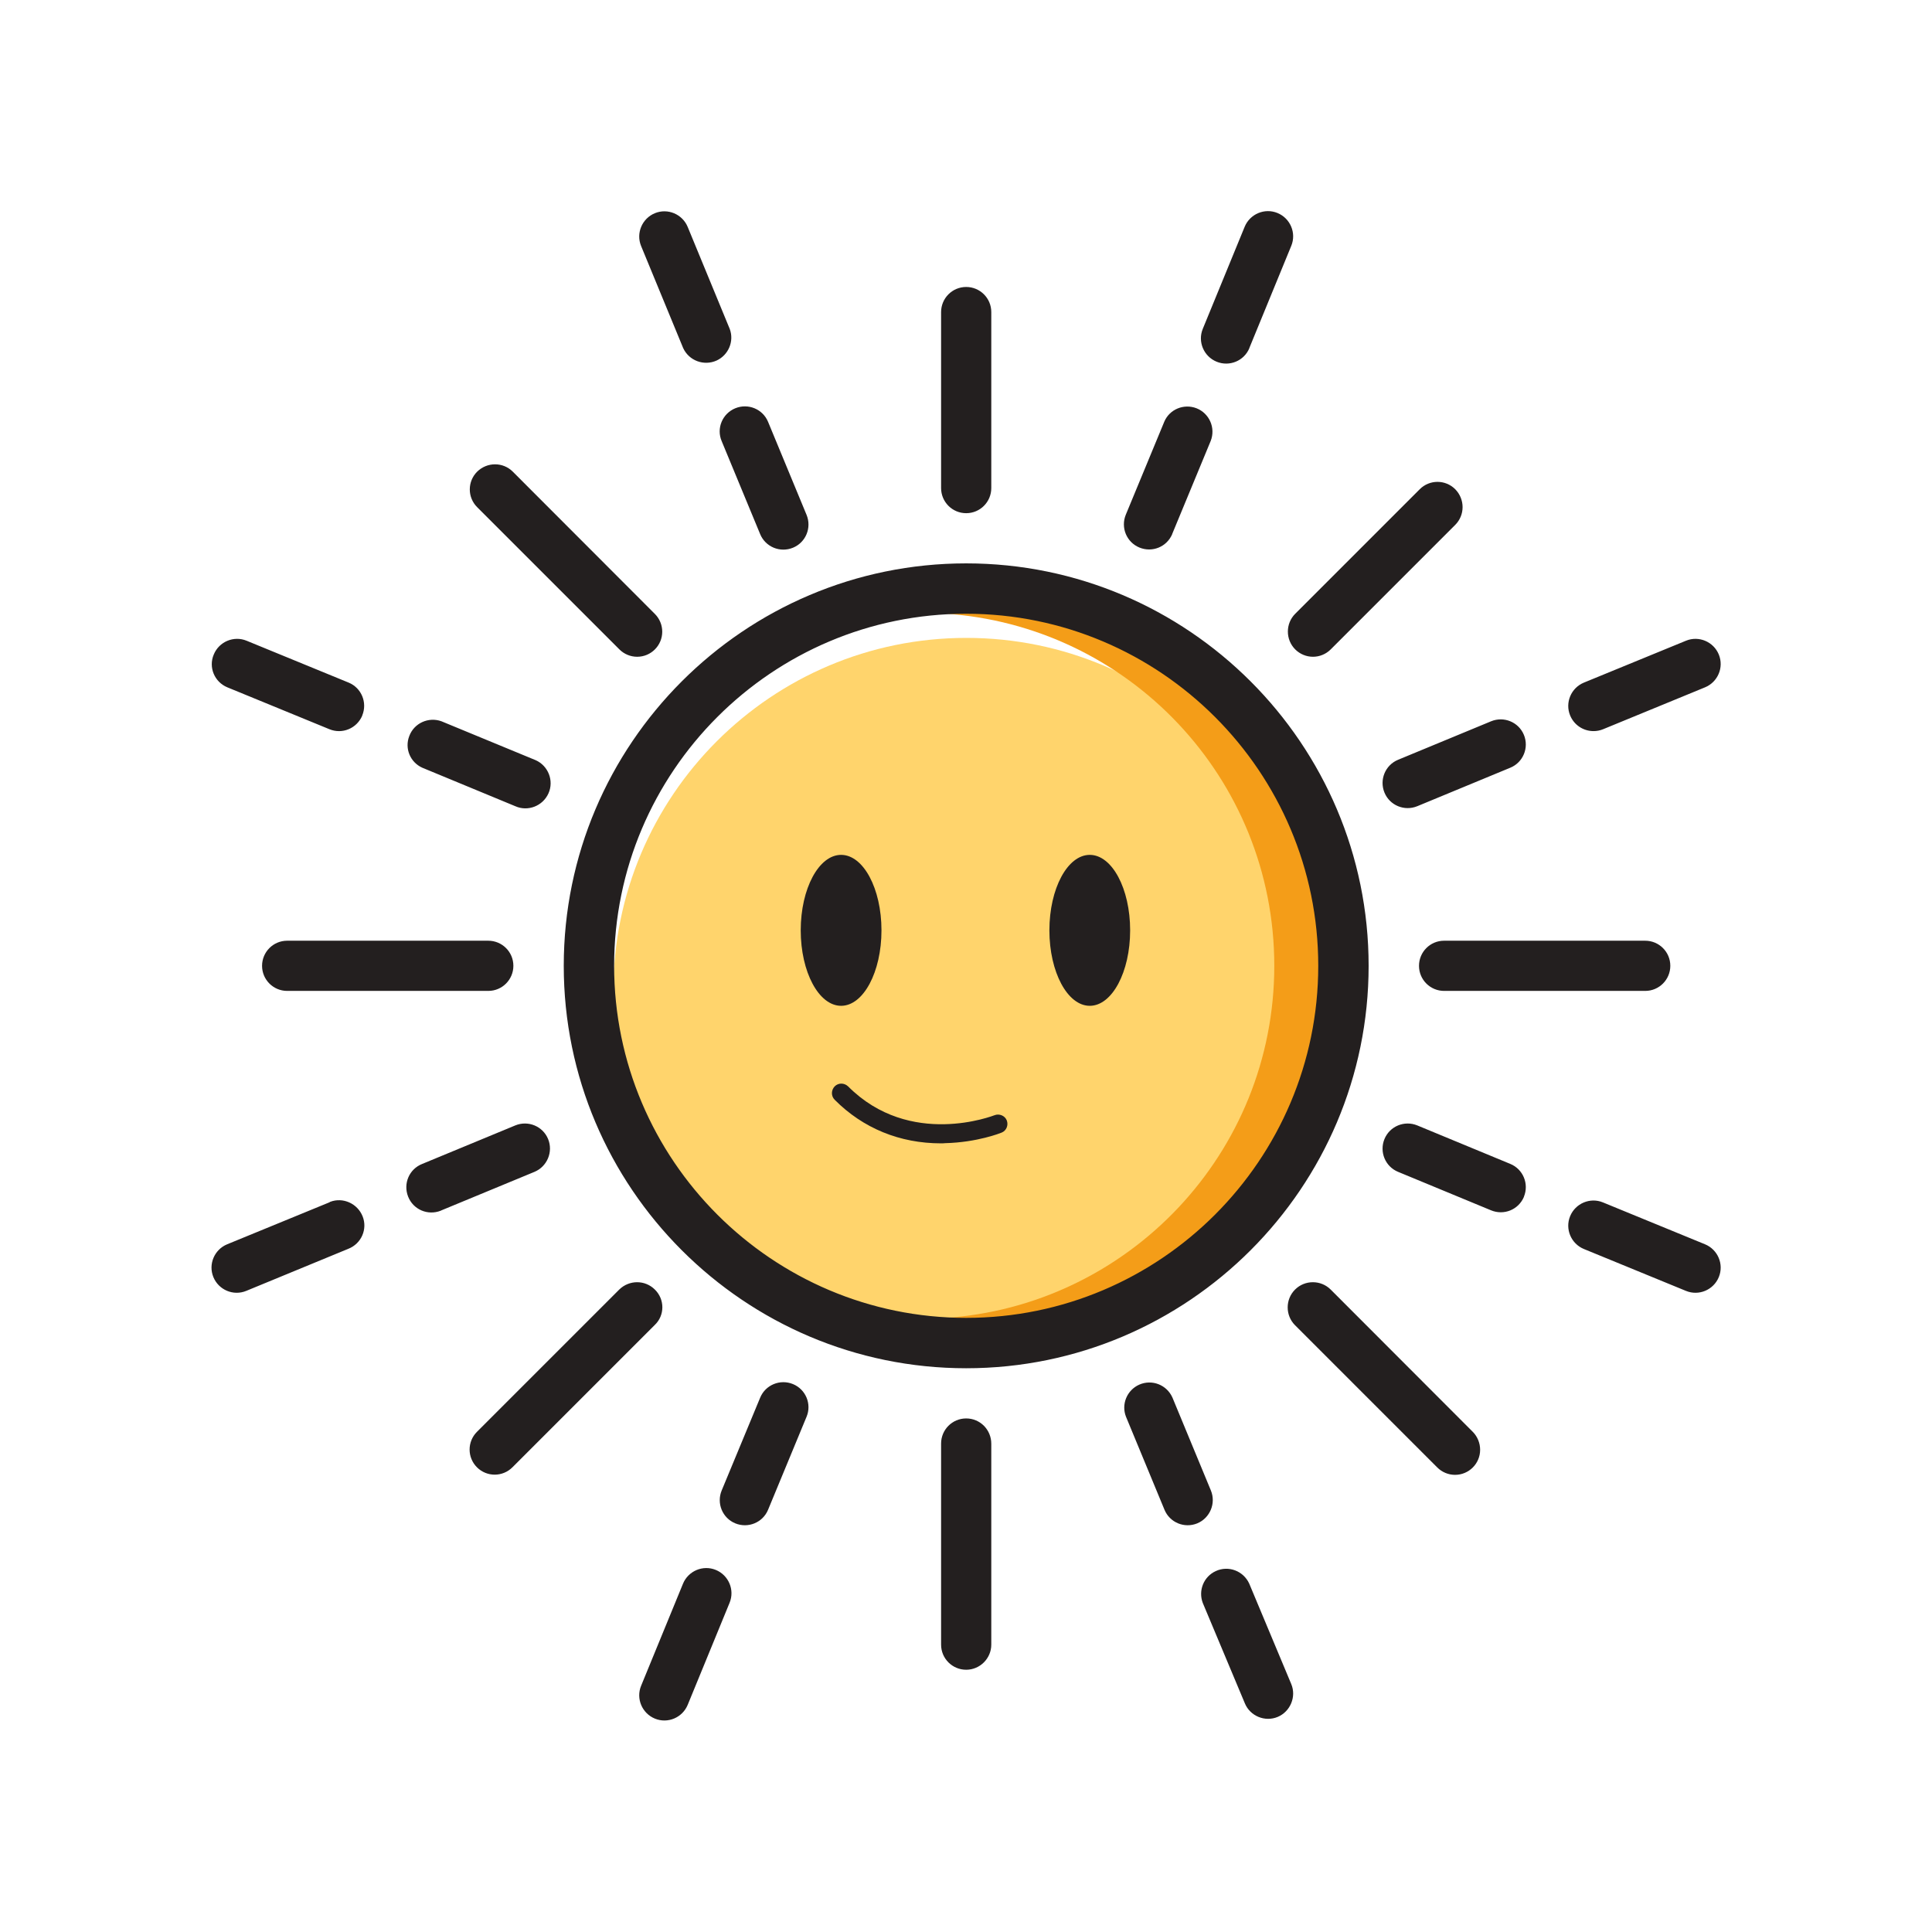
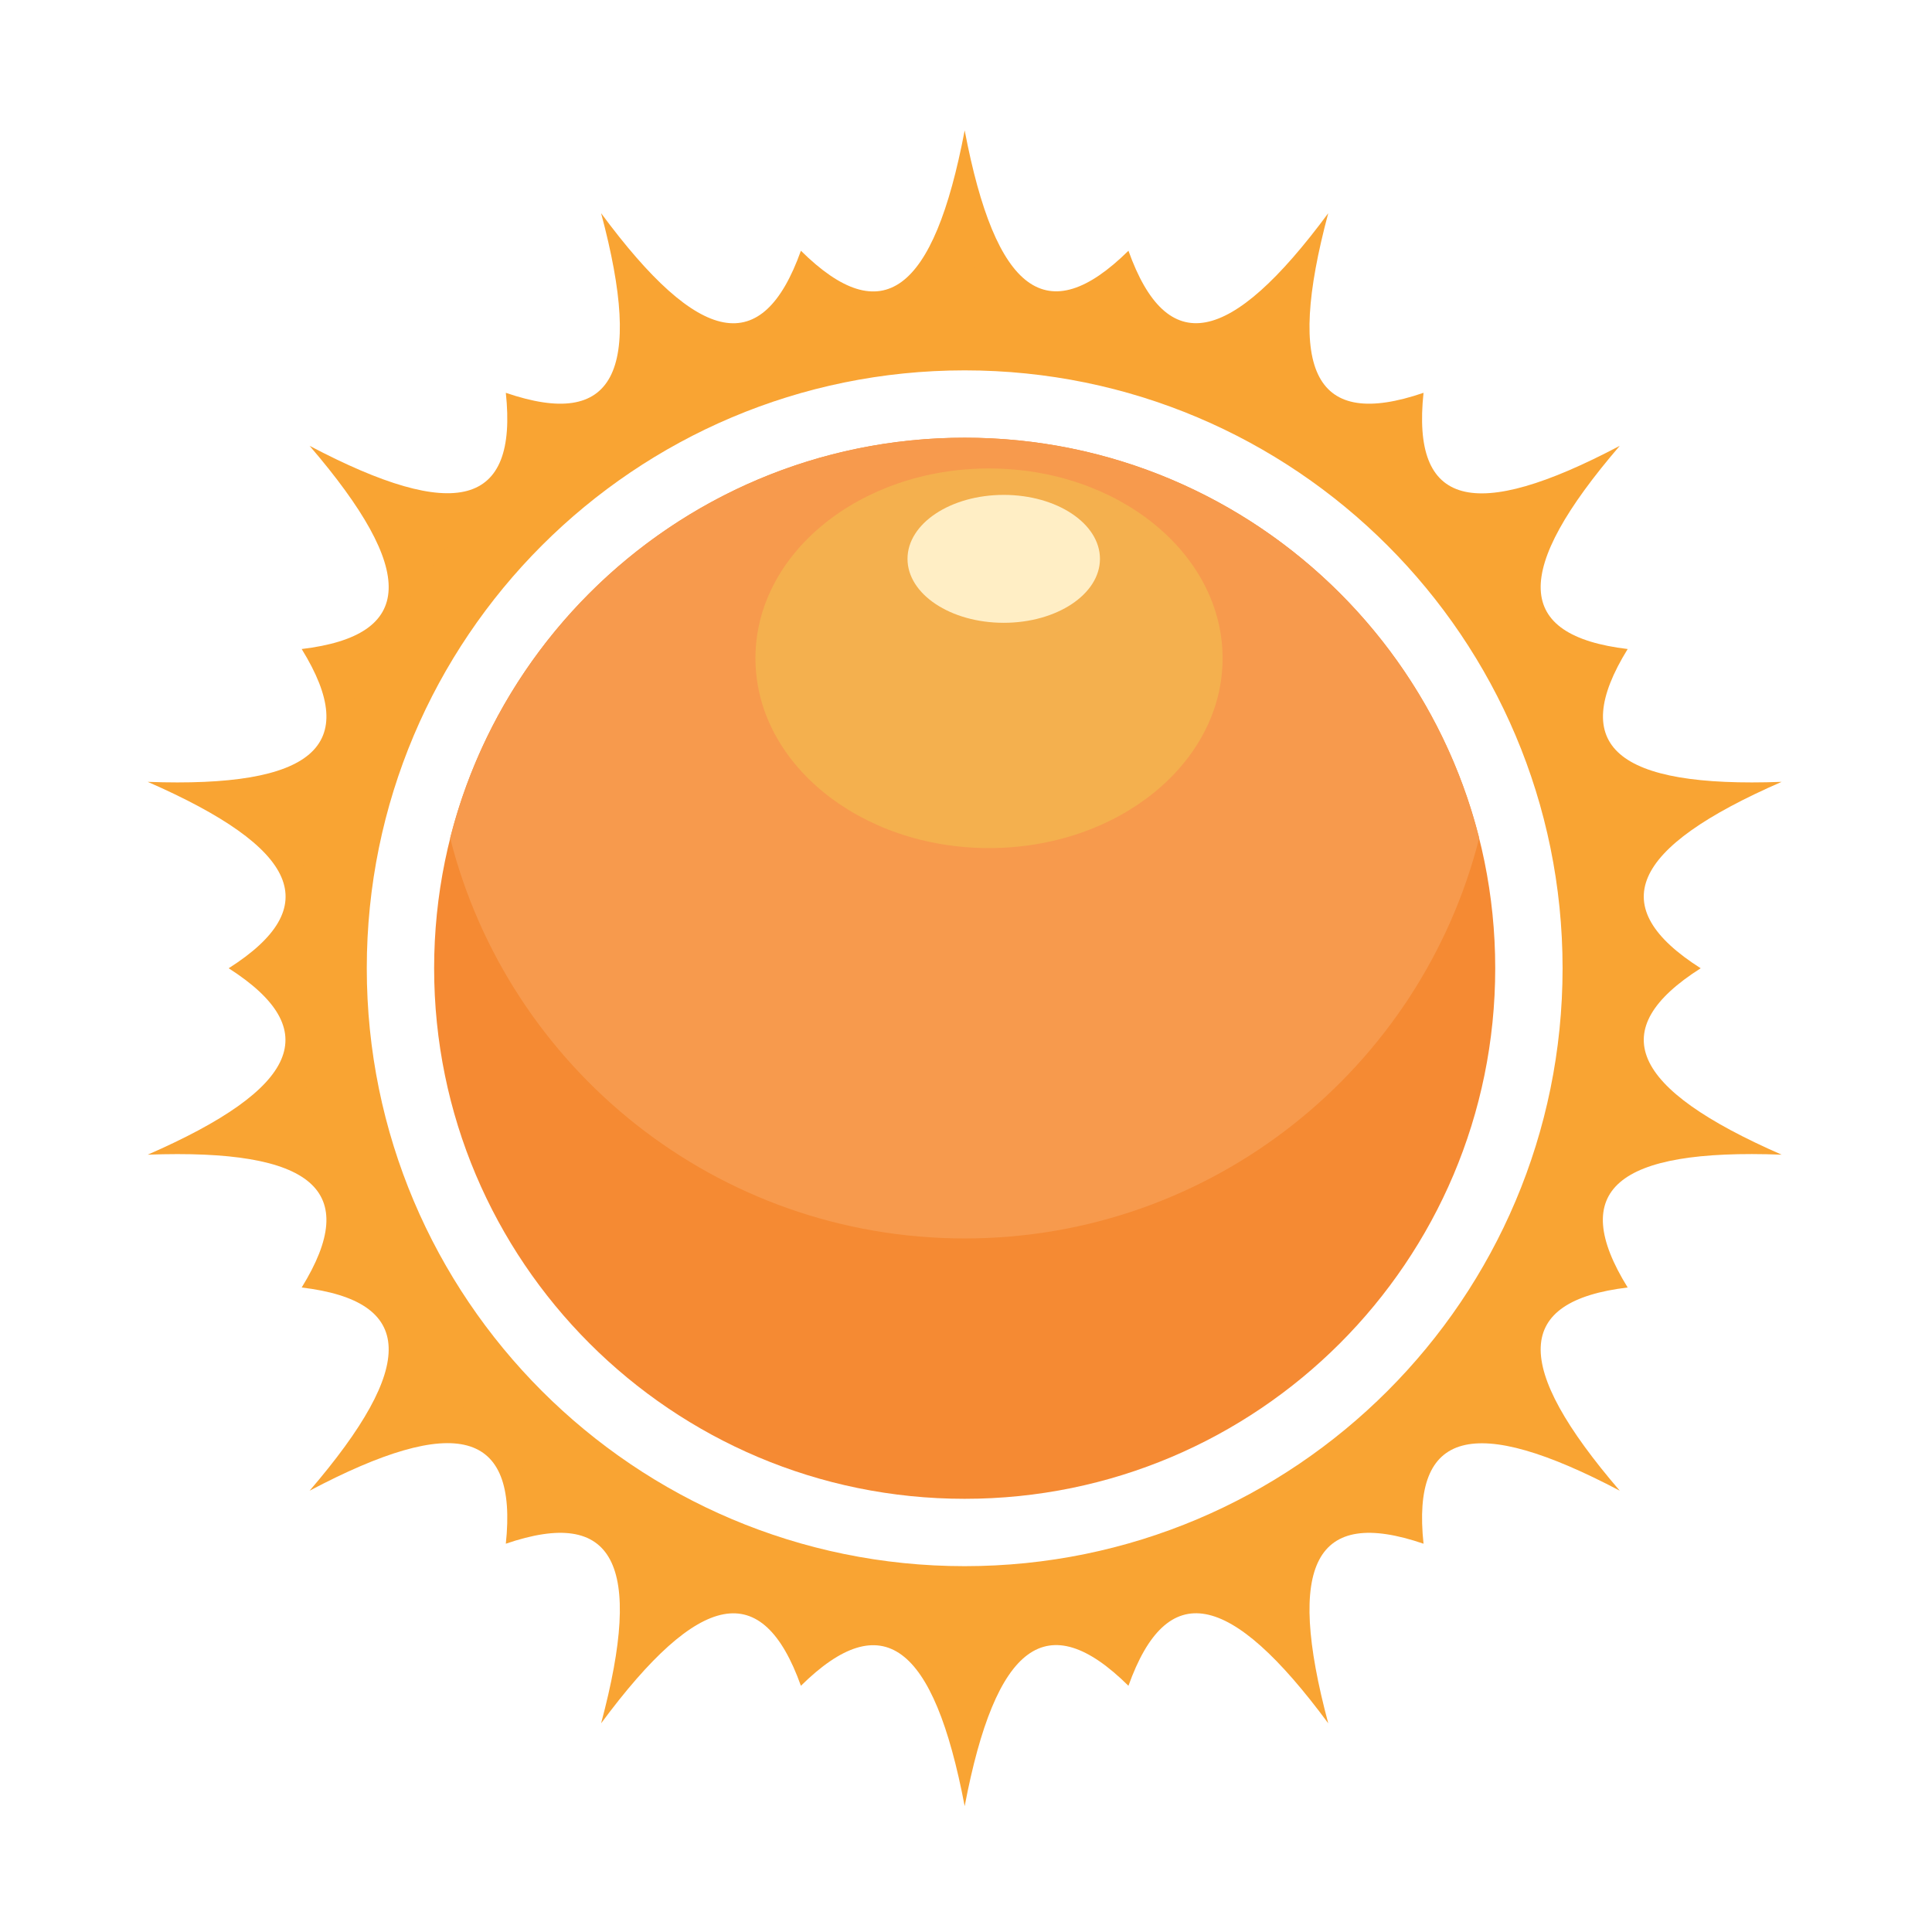
- <svg xmlns="http://www.w3.org/2000/svg" t="1734680362112" class="icon" viewBox="0 0 1024 1024" version="1.1" p-id="6933" width="200" height="200">
-   <path d="M512.2 525.2m-187.1 0a187.1 187.1 0 1 0 374.2 0 187.1 187.1 0 1 0-374.2 0Z" fill="#FFD46C" p-id="6934" />
-   <path d="M512.1 324.8c-4 0-8 0.2-11.9 0.4 97.8 6.1 175.2 87.3 175.2 186.7 0 99.3-77.4 180.5-175.2 186.7 3.9 0.3 7.9 0.4 11.9 0.4 103.3 0 187.1-83.8 187.1-187.1s-83.8-187.1-187.1-187.1z" fill="#F49D18" p-id="6935" />
-   <path d="M512.1 298.6c-117.6 0-213.3 95.7-213.3 213.3s95.7 213.3 213.3 213.3 213.3-95.7 213.3-213.3-95.7-213.3-213.3-213.3z m0 399.9c-102.9 0-186.6-83.7-186.6-186.6s83.7-186.6 186.6-186.6S698.7 409 698.7 511.9 615 698.5 512.1 698.5zM152.2 498.6c-7.4 0-13.3 6-13.3 13.3 0 7.4 6 13.3 13.3 13.3h106.6c7.4 0 13.3-6 13.3-13.3 0-7.4-6-13.3-13.3-13.3H152.2m613.2 0c-7.4 0-13.3 6-13.3 13.3 0 7.4 6 13.3 13.3 13.3H872c7.4 0 13.3-6 13.3-13.3 0-7.4-6-13.3-13.3-13.3H765.4M512.1 751.8c-7.4 0-13.3 6-13.3 13.3v106.6c0 7.4 6 13.3 13.3 13.3s13.3-6 13.3-13.3V765.2c0-7.4-5.9-13.4-13.3-13.4m0-479.8c7.4 0 13.3-6 13.3-13.3v-93.3c0-7.4-6-13.3-13.3-13.3-7.4 0-13.3 6-13.3 13.3v93.3c0 7.3 5.9 13.3 13.3 13.3m-183.8 72.2c2.5 2.5 5.9 3.9 9.4 3.9 7.4 0 13.3-6 13.3-13.3 0-3.5-1.4-6.9-3.9-9.4L271.8 250c-5.2-5.2-13.6-5.2-18.9 0-5.2 5.2-5.2 13.6 0 18.8l75.4 75.4m377 339.3c-5.2-5.2-13.7-5.2-18.9 0s-5.2 13.7 0 18.9l75.4 75.4c2.5 2.5 5.9 3.9 9.4 3.9 7.3 0 13.3-5.9 13.3-13.3 0-3.5-1.4-7-3.9-9.5l-75.3-75.4m-358.2 0c-5.2-5.2-13.6-5.2-18.9 0l-75.4 75.4c-5.2 5.2-5.2 13.6 0 18.8 5.2 5.2 13.6 5.2 18.8 0l75.4-75.4c5.4-5.1 5.4-13.6 0.1-18.8m339.4-339.3c2.5 2.5 5.9 3.9 9.4 3.9s6.9-1.4 9.4-3.9l66-66c5.2-5.2 5.2-13.6 0-18.9-5.2-5.2-13.6-5.2-18.8 0l-66 66c-5.2 5.2-5.2 13.7 0 18.9m47.3 75.9c2.8 6.8 10.6 10 17.4 7.2l49.3-20.4c6.8-2.8 10-10.6 7.2-17.4s-10.6-10-17.4-7.2L741 402.7c-6.8 2.8-10 10.6-7.2 17.4m110.8-32.6c1.7 0 3.4-0.3 5.1-1l54-22.2c6.8-2.8 10.1-10.6 7.3-17.4s-10.6-10.1-17.4-7.3l-54.1 22.2c-6.8 2.8-10.1 10.6-7.3 17.4 2.1 5.1 7 8.3 12.4 8.3m-240.7-97.3c6.8 2.8 14.5-0.3 17.4-7.1v-0.1l20.4-49.3c2.7-6.9-0.7-14.6-7.5-17.3-6.7-2.6-14.3 0.5-17.1 7.1l-20.4 49.3c-2.8 6.8 0.4 14.6 7.2 17.4m40.9-98.5c6.8 2.8 14.6-0.4 17.4-7.2v-0.1l22.2-54.1c2.8-6.8-0.5-14.6-7.3-17.4s-14.6 0.5-17.4 7.3l-22.2 54.1c-2.8 6.8 0.5 14.6 7.3 17.4m-262.3 42.1l20.4 49.3c2.8 6.8 10.6 10 17.4 7.2 6.8-2.8 10-10.6 7.2-17.4l-20.4-49.3c-2.8-6.8-10.6-10-17.4-7.2-6.8 2.8-10.1 10.6-7.2 17.4m-20.4-49.3c3.1 6.7 11 9.6 17.7 6.6 6.3-2.9 9.4-10.2 7-16.7l-22.3-54.1c-2.8-6.8-10.6-10.1-17.4-7.3-6.8 2.8-10.1 10.6-7.3 17.4l22.3 54.1M223.8 406.9l49.3 20.4c6.7 3 14.6-0.1 17.6-6.8s-0.1-14.6-6.8-17.6c-0.2-0.1-0.4-0.1-0.5-0.2L234 382.3c-6.9-2.5-14.6 1-17.1 7.9-2.5 6.5 0.5 13.8 6.9 16.7m-103.3-42.6l54.1 22.2c6.8 2.8 14.5-0.4 17.4-7.2v-0.1c2.8-6.8-0.4-14.6-7.2-17.4l-54.1-22.2c-6.8-2.8-14.6 0.5-17.4 7.3-2.9 6.8 0.4 14.6 7.2 17.4m170 239.4c-2.8-6.8-10.6-10-17.4-7.2l-49.3 20.4c-6.9 2.7-10.2 10.4-7.5 17.3s10.4 10.2 17.3 7.5c0.1-0.1 0.3-0.1 0.4-0.2l49.3-20.4c6.7-2.8 10-10.6 7.2-17.4m-116 33.6l-54.1 22.2c-6.8 2.8-10.1 10.6-7.3 17.4 2.8 6.8 10.6 10.1 17.4 7.3l54.1-22.3c6.9-2.7 10.3-10.4 7.6-17.2s-10.4-10.3-17.2-7.7c-0.1 0.1-0.3 0.2-0.5 0.3m245.8 96.3c-6.8-2.8-14.6 0.4-17.4 7.2L382.5 790c-2.8 6.8 0.4 14.6 7.2 17.4s14.6-0.4 17.4-7.2l20.4-49.3c2.8-6.7-0.4-14.5-7.2-17.3m-40.9 98.5c-6.8-2.8-14.6 0.5-17.4 7.3l-22.2 54.1c-2.8 6.8 0.5 14.6 7.3 17.4 6.8 2.8 14.6-0.5 17.4-7.3l22.2-54.1c2.8-6.8-0.5-14.6-7.3-17.4M641.8 790l-20.4-49.3c-3-6.7-10.8-9.8-17.6-6.8-6.5 2.9-9.6 10.4-7 17l20.4 49.3c2.8 6.8 10.6 10 17.4 7.2 6.7-2.8 10-10.6 7.2-17.4m20.3 49.3c-3.1-6.7-11-9.7-17.7-6.6-6.4 2.9-9.4 10.3-6.9 16.9l22.3 53.2c2.8 6.8 10.7 10 17.4 7.2s10-10.7 7.2-17.4l-22.3-53.3m138.4-222.4l-49.3-20.4c-6.8-2.8-14.6 0.4-17.4 7.2-2.8 6.8 0.4 14.6 7.2 17.4l49.3 20.4c6.8 2.8 14.5-0.3 17.4-7.1v-0.1c2.8-6.8-0.4-14.6-7.2-17.4m103.2 42.6l-54.1-22.2c-6.8-2.8-14.6 0.5-17.4 7.3s0.5 14.6 7.3 17.4l54.1 22.2c6.8 2.8 14.6-0.5 17.4-7.3 2.8-6.8-0.5-14.6-7.3-17.4" fill="#231F1F" p-id="6936" />
-   <path d="M556.2 493.1a21.4 40 0 1 0 42.8 0 21.4 40 0 1 0-42.8 0Z" fill="#231F1F" p-id="6937" />
-   <path d="M424.4 493.1a21.4 40 0 1 0 42.8 0 21.4 40 0 1 0-42.8 0Z" fill="#231F1F" p-id="6938" />
-   <path d="M498.8 606c-21.9 0-41.4-8-56.4-23.1-2-2-1.9-5.1 0-7.1 2-2 5.1-1.9 7.1 0 32.9 33 77.2 15.4 77.6 15.3 2.5-1 5.5 0.2 6.5 2.7 1 2.6-0.2 5.5-2.7 6.5-0.5 0.2-12.9 5.2-30 5.6-0.7 0.1-1.4 0.1-2.1 0.1z" fill="#231F1F" p-id="6939" />
+ <svg xmlns="http://www.w3.org/2000/svg" t="1734714505613" class="icon" viewBox="0 0 1024 1024" version="1.1" p-id="2373" width="256" height="256">
+   <path d="M944.3 414.4c-87.7 3.2-113.4-18.9-81.6-70.4-60.1-7.2-61.4-41.1-4.2-107.7-77.7 41-110.4 32.2-104-28.1-57.3 19.6-73.2-10.4-50.5-95.2-52.2 70.6-85.5 76.9-105.9 19.9-43.1 42.5-70.4 22.4-86.8-63.8-16.4 86.3-43.7 106.4-86.8 63.8-20.4 57-53.7 50.8-105.9-19.9 22.7 84.8 6.8 114.8-50.5 95.2 6.4 60.2-26.4 69-104 28.1 57.2 66.6 55.9 100.5-4.2 107.7 31.8 51.5 6.2 73.6-81.6 70.4 80.5 35.2 94 66.3 42.9 98.8 51 32.6 37.5 63.7-42.9 98.8 87.8-3.2 113.4 18.9 81.6 70.4 60.1 7.2 61.4 41.1 4.2 107.7 77.6-41 110.4-32.2 104 28.1 57.3-19.6 73.2 10.4 50.5 95.2 52.2-70.6 85.5-76.9 105.9-19.9 43.1-42.5 70.4-22.4 86.8 63.8 16.4-86.3 43.7-106.4 86.8-63.8 20.4-57 53.7-50.8 105.9 19.9-22.7-84.8-6.8-114.8 50.5-95.2-6.4-60.2 26.4-69 104-28.1-57.2-66.6-55.9-100.5 4.2-107.7-31.9-51.5-6.2-73.7 81.6-70.4-80.5-35.2-94-66.3-42.9-98.8-51.1-32.5-37.6-63.7 42.9-98.8z m-433 458.2c-172.2-47-312.4-187.1-359.4-359.4 47-172.2 187.2-312.4 359.4-359.4 172.2 47 312.4 187.2 359.4 359.4-47.1 172.3-187.2 312.4-359.4 359.4z" fill="#F9A433" p-id="2374" />
+   <path d="M878.9 513.3c0-4-13.4-29.7-13.5-33.7-0.8-22.1-3.6-22-8.2-42.9 1-1 1.8-2 2.8-2.9-1.3-0.4-2.6-1-3.8-1.4-11.8-50.3-34.5-97.3-66.5-137.8 0.5-1.4 0.9-2.8 1.4-4.1-1.4 0.2-2.9 0.3-4.3 0.4-32.5-40.1-73.3-72.7-119.6-95.5-0.2-1.4-0.4-2.7-0.5-4.1-1.1 0.8-2.4 1.4-3.5 2.1-45.3-21.6-71.9-33.8-125.3-34.1-0.7-1.2-25.6-20.5-26.3-21.7-0.7 1.2-28.9 20.6-29.6 21.7-53.4 0.3-76.6 12.5-122 34.1-1.2-0.7-2.4-1.4-3.5-2.1-0.1 1.4-0.4 2.7-0.5 4.1-46.3 22.8-87 55.4-119.5 95.5-1.4-0.2-2.9-0.2-4.3-0.4 0.5 1.4 0.9 2.8 1.4 4.1-32 40.5-54.7 87.5-66.5 137.8-1.3 0.5-2.6 1-3.9 1.4 1 0.9 1.9 2 2.8 2.9-4.8 21.5-7.6 23.9-8.3 46.7-0.1 3.3-13.9 26.6-13.9 29.9 0 3 13.8 29.7 13.9 32.6 0.6 23.2 3.5 22.1 8.3 43.9-1 1-1.8 2-2.8 3 1.3 0.4 2.6 1 3.9 1.4 11.8 50.2 34.5 97.3 66.5 137.8-0.5 1.4-0.8 2.8-1.4 4.1 1.4-0.2 2.9-0.3 4.3-0.4 32.5 40.1 73.2 72.7 119.5 95.5 0.2 1.4 0.4 2.7 0.5 4.1 1.2-0.8 2.4-1.4 3.5-2.1 45.3 21.6 62.9 33.7 116.3 34.1 0.7 1.2 34.6 20.4 35.3 21.6 0.7-1.2 29.4-20.5 30.1-21.6 53.4-0.3 76.1-12.5 121.5-34.1 1.2 0.7 2.4 1.4 3.5 2.1 0.1-1.4 0.4-2.7 0.5-4.1 46.3-22.8 87.1-55.4 119.6-95.5 1.4 0.2 2.9 0.2 4.3 0.4-0.5-1.4-0.9-2.8-1.4-4.1 32-40.5 54.7-87.5 66.5-137.8 1.3-0.5 2.5-1 3.8-1.4-1-0.9-1.9-2-2.9-3 4.8-21.6 7.7-20.2 8.3-43 0.1-3.2 13.5-30.2 13.5-33.5zM511.3 830.1c-175 0-316.9-141.9-316.9-316.9s141.8-316.9 316.9-316.9 316.9 141.9 316.9 316.9-141.9 316.9-316.9 316.9z" fill="#F9A433" p-id="2375" />
+   <path d="M511.3 513.2m-281.2 0a281.2 281.2 0 1 0 562.4 0 281.2 281.2 0 1 0-562.4 0Z" fill="#F58A33" p-id="2376" />
+   <path d="M511.3 232c-131.5 0-241.9 90.3-272.7 212.2 30.8 122 141.2 212.2 272.7 212.2S753.2 566.1 784 444.2C753.2 322.3 642.8 232 511.3 232z" fill="#F79A4D" p-id="2377" />
+   <path d="M400.4 348.9a123.8 100.6 0 1 0 247.6 0 123.8 100.6 0 1 0-247.6 0Z" fill="#F4B04E" p-id="2378" />
+   <path d="M481 296.2a51 33.9 0 1 0 102 0 51 33.9 0 1 0-102 0Z" fill="#FFEEC5" p-id="2379" />
</svg>
